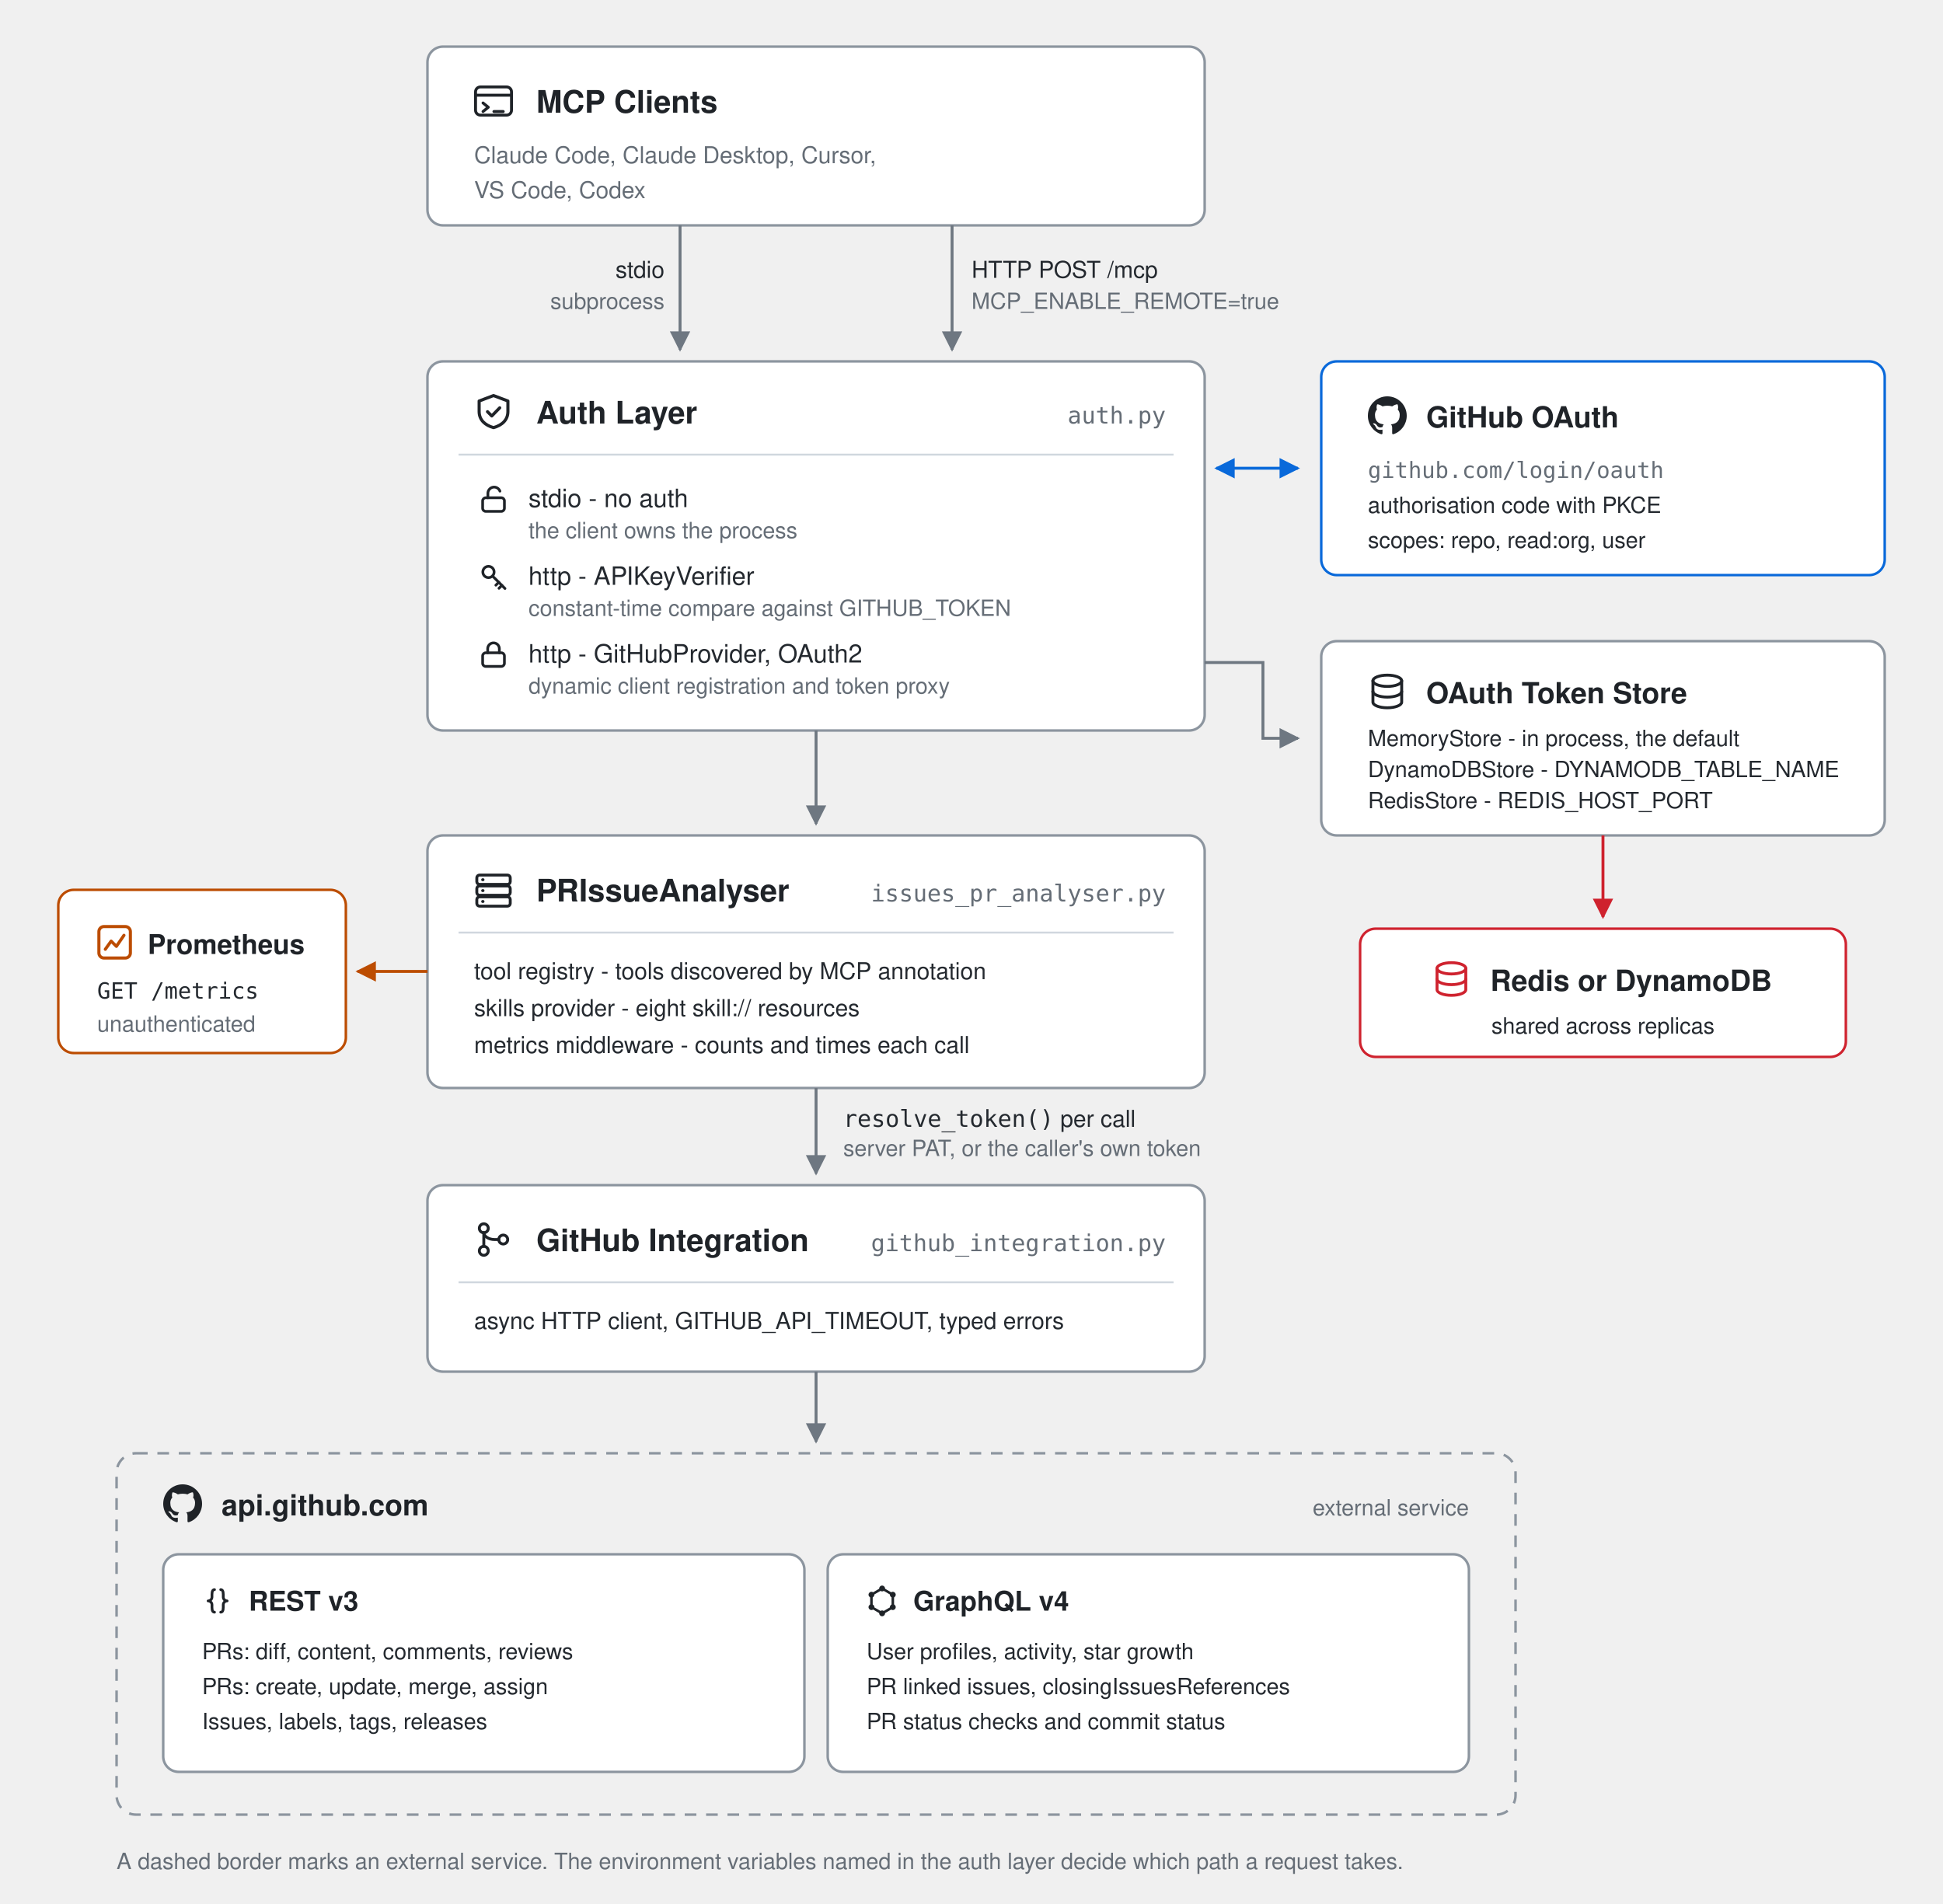
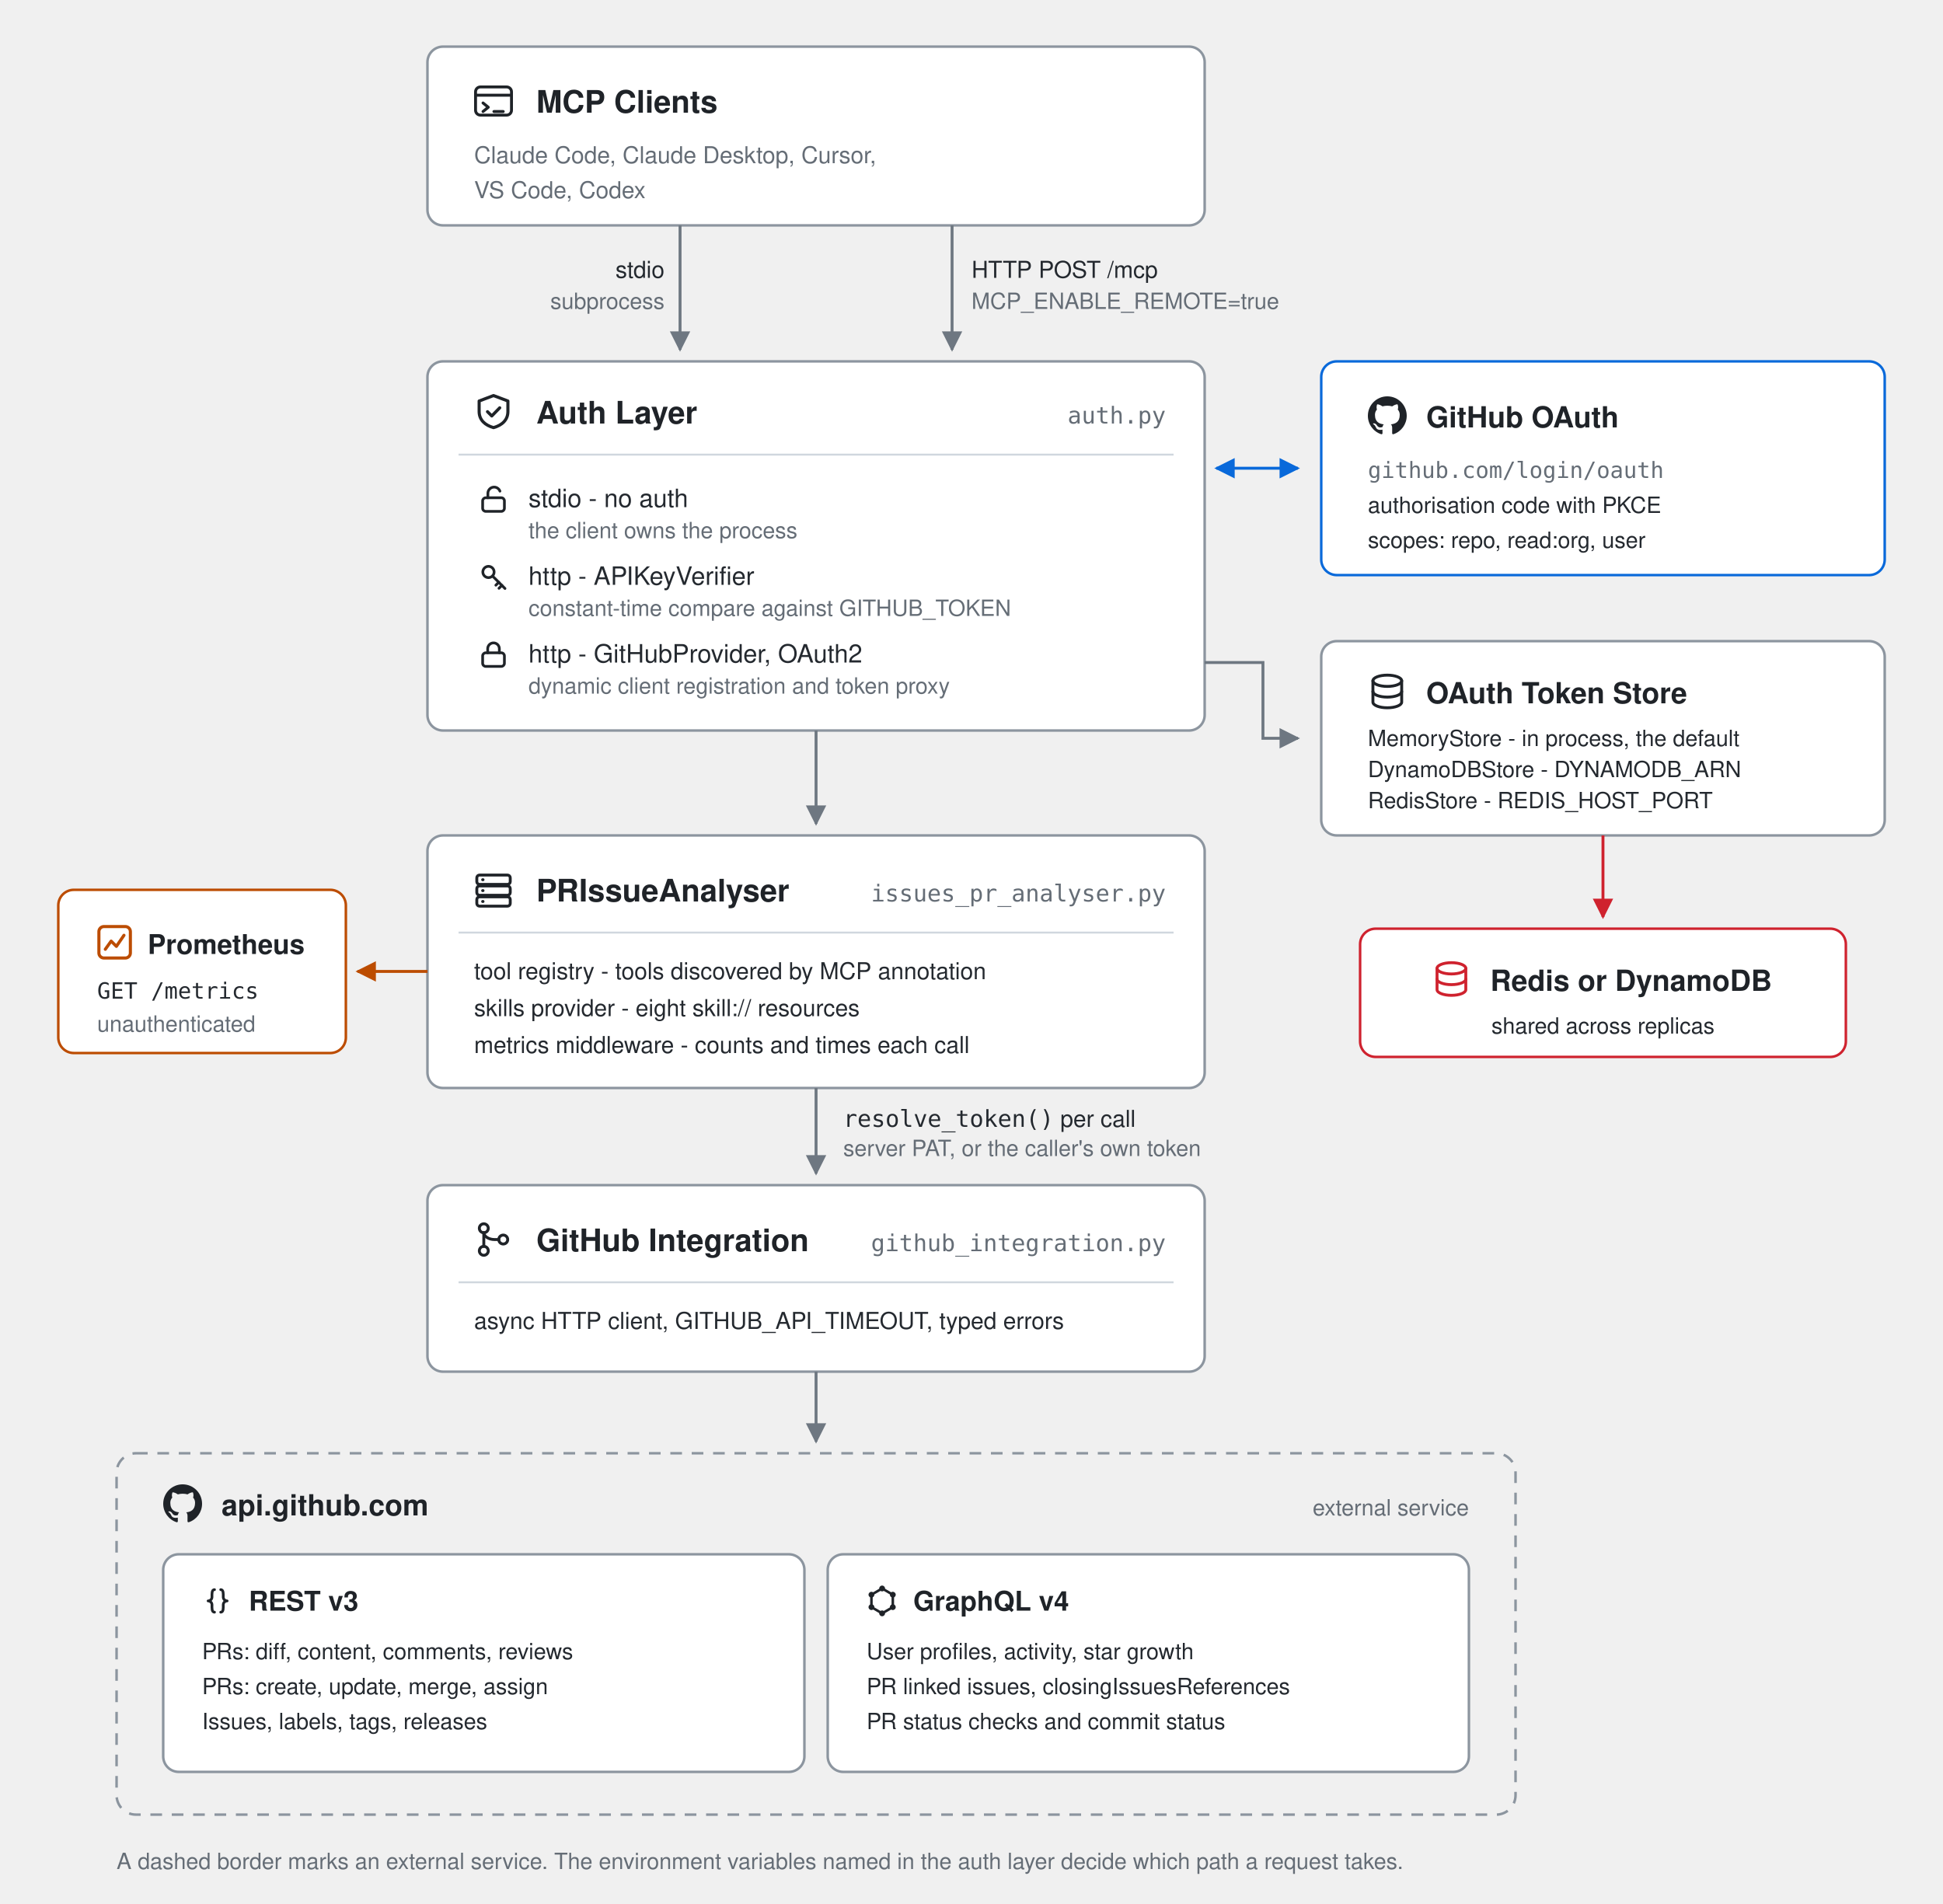
<svg xmlns="http://www.w3.org/2000/svg" viewBox="0 0 1000 980" width="1000" height="980" role="img" aria-labelledby="svgtitle svgdesc" font-family="ui-sans-serif, -apple-system, 'Segoe UI', Helvetica, Arial, sans-serif">
  <style>
    @media (prefers-color-scheme: dark) {
      .box     { fill: #161b22; stroke: #4b535d; }
      .boxdash { stroke: #768390; }
      .div     { stroke: #30363d; }
      .edge    { stroke: #768390; }
      .ah      { fill: #768390; }
      .t       { fill: #e6edf3; }
      .l       { fill: #c9d1d9; }
      .s       { fill: #9198a1; }
      .ic      { stroke: #c9d1d9; }
      .icf     { fill: #c9d1d9; }
      .gh      { fill: #e6edf3; }
      .o-s     { stroke: #f0883e; }
      .o-f     { fill: #f0883e; }
      .r-s     { stroke: #f85149; }
      .r-f     { fill: #f85149; }
      .b-s     { stroke: #58a6ff; }
      .b-f     { fill: #58a6ff; }
    }
  </style>
  <defs>
    <marker id="arw" viewBox="0 0 10 10" refX="9" refY="5" markerWidth="7" markerHeight="7" orient="auto-start-reverse">
      <path class="ah" fill="#6e7781" d="M0 0 L10 5 L0 10 z" />
    </marker>
    <marker id="arw-o" viewBox="0 0 10 10" refX="9" refY="5" markerWidth="7" markerHeight="7" orient="auto-start-reverse">
      <path class="o-f" fill="#bc4c00" d="M0 0 L10 5 L0 10 z" />
    </marker>
    <marker id="arw-r" viewBox="0 0 10 10" refX="9" refY="5" markerWidth="7" markerHeight="7" orient="auto-start-reverse">
      <path class="r-f" fill="#cf222e" d="M0 0 L10 5 L0 10 z" />
    </marker>
    <marker id="arw-b" viewBox="0 0 10 10" refX="9" refY="5" markerWidth="7" markerHeight="7" orient="auto-start-reverse">
      <path class="b-f" fill="#0969da" d="M0 0 L10 5 L0 10 z" />
    </marker>
  </defs>
  <rect class="box" x="220" y="24" width="400" height="92" rx="8" fill="#ffffff" stroke="#8c959f" stroke-width="1.3" />
  <g class="ic" transform="translate(244,42)" fill="none" stroke="#1f2328" stroke-width="1.5" stroke-linecap="round" stroke-linejoin="round">
    <rect x="0.75" y="2.75" width="18.5" height="14.5" rx="2.5" />
    <path d="M0.75 7 H19.25" />
    <path d="M4.6 11 L7.3 13.2 L4.6 15.4" />
    <path d="M10.2 15.4 H15" />
  </g>
  <text class="t" x="276" y="58" fill="#1f2328" font-size="16" font-weight="600">MCP Clients</text>
  <text class="s" x="244" y="84" fill="#656d76" font-size="12">Claude Code, Claude Desktop, Cursor,</text>
  <text class="s" x="244" y="102" fill="#656d76" font-size="12">VS Code, Codex</text>
  <path class="edge" d="M350 116 V180" fill="none" stroke="#6e7781" stroke-width="1.5" marker-end="url(#arw)" />
  <text class="l" x="342" y="143" text-anchor="end" fill="#24292f" font-size="12">stdio</text>
  <text class="s" x="342" y="159" text-anchor="end" fill="#656d76" font-size="11.5">subprocess</text>
  <path class="edge" d="M490 116 V180" fill="none" stroke="#6e7781" stroke-width="1.5" marker-end="url(#arw)" />
  <text class="l" x="500" y="143" fill="#24292f" font-size="12">HTTP POST /mcp</text>
  <text class="s" x="500" y="159" fill="#656d76" font-size="11.5">MCP_ENABLE_REMOTE=true</text>
  <rect class="box" x="220" y="186" width="400" height="190" rx="8" fill="#ffffff" stroke="#8c959f" stroke-width="1.3" />
  <g class="ic" transform="translate(244,202)" fill="none" stroke="#1f2328" stroke-width="1.6" stroke-linecap="round" stroke-linejoin="round">
    <path d="M10 1.6 L17.4 4.4 V9.8 c0 4.4-3.1 7.1-7.4 8.3 C5.7 16.9 2.6 14.2 2.6 9.8 V4.4 Z" />
    <path d="M6.9 9.9 L9.1 12.1 L13.2 7.9" />
  </g>
  <text class="t" x="276" y="218" fill="#1f2328" font-size="16" font-weight="600">Auth Layer</text>
  <text class="s" x="600" y="218" text-anchor="end" fill="#656d76" font-size="12" font-family="ui-monospace, SFMono-Regular, Menlo, monospace">auth.py</text>
  <path class="div" d="M236 234 H604" stroke="#d0d7de" stroke-width="1" />
  <g class="ic" transform="translate(246,249)" fill="none" stroke="#1f2328" stroke-width="1.4" stroke-linecap="round" stroke-linejoin="round">
    <rect x="2.4" y="7.2" width="11.2" height="7" rx="1.6" />
    <path d="M5.1 7.2 V4.9 a3.2 3.2 0 0 1 6.2-1.1" />
  </g>
  <text class="l" x="272" y="261" fill="#24292f" font-size="13">stdio - no auth</text>
  <text class="s" x="272" y="277" fill="#656d76" font-size="11.5">the client owns the process</text>
  <g class="ic" transform="translate(246,289)" fill="none" stroke="#1f2328" stroke-width="1.4" stroke-linecap="round" stroke-linejoin="round">
    <circle cx="5.4" cy="5.4" r="2.9" />
    <path d="M7.5 7.5 L13.9 13.9" />
    <path d="M10.7 10.7 L9.2 12.2" />
    <path d="M12.3 12.3 L10.8 13.8" />
  </g>
  <text class="l" x="272" y="301" fill="#24292f" font-size="13">http - APIKeyVerifier</text>
  <text class="s" x="272" y="317" fill="#656d76" font-size="11.5">constant-time compare against GITHUB_TOKEN</text>
  <g class="ic" transform="translate(246,329)" fill="none" stroke="#1f2328" stroke-width="1.4" stroke-linecap="round" stroke-linejoin="round">
    <rect x="2.4" y="7" width="11.2" height="7" rx="1.6" />
    <path d="M5 7 V4.9 a3 3 0 0 1 6 0 V7" />
  </g>
  <text class="l" x="272" y="341" fill="#24292f" font-size="13">http - GitHubProvider, OAuth2</text>
  <text class="s" x="272" y="357" fill="#656d76" font-size="11.5">dynamic client registration and token proxy</text>
  <path class="b-s" d="M626 241 H668" fill="none" stroke="#0969da" stroke-width="1.5" marker-start="url(#arw-b)" marker-end="url(#arw-b)" />
  <rect class="box b-s" x="680" y="186" width="290" height="110" rx="8" fill="#ffffff" stroke="#0969da" stroke-width="1.3" />
  <g class="gh" transform="translate(704,204) scale(1.25)" fill="#1f2328">
    <path d="M8 0c4.42 0 8 3.58 8 8a8.013 8.013 0 0 1-5.45 7.59c-.4.08-.55-.17-.55-.38 0-.27.01-1.13.01-2.2 0-.75-.25-1.23-.54-1.48 1.78-.2 3.65-.88 3.65-3.95 0-.88-.31-1.59-.82-2.15.08-.2.36-1.02-.08-2.12 0 0-.67-.22-2.2.82-.64-.18-1.32-.27-2-.27-.68 0-1.36.09-2 .27-1.53-1.03-2.2-.82-2.2-.82-.44 1.1-.16 1.92-.08 2.12-.51.56-.82 1.28-.82 2.15 0 3.06 1.86 3.75 3.64 3.95-.23.2-.44.55-.51 1.07-.46.21-1.61.55-2.33-.66-.15-.24-.6-.83-1.23-.82-.67.01-.27.38.01.53.34.19.73.9.82 1.13.16.45.68 1.31 2.69.94 0 .67.01 1.3.01 1.49 0 .21-.15.45-.55.38A7.995 7.995 0 0 1 0 8c0-4.42 3.58-8 8-8Z" />
  </g>
  <text class="t" x="734" y="220" fill="#1f2328" font-size="15" font-weight="600">GitHub OAuth</text>
  <text class="s" x="704" y="246" fill="#656d76" font-size="11.5" font-family="ui-monospace, SFMono-Regular, Menlo, monospace">github.com/login/oauth</text>
  <text class="l" x="704" y="264" fill="#24292f" font-size="11.5">authorisation code with PKCE</text>
  <text class="l" x="704" y="282" fill="#24292f" font-size="11.5">scopes: repo, read:org, user</text>
  <path class="edge" d="M620 341 H650 V380 H668" fill="none" stroke="#6e7781" stroke-width="1.5" marker-end="url(#arw)" />
  <rect class="box" x="680" y="330" width="290" height="100" rx="8" fill="#ffffff" stroke="#8c959f" stroke-width="1.3" />
  <g class="ic" transform="translate(704,346)" fill="none" stroke="#1f2328" stroke-width="1.5" stroke-linecap="round" stroke-linejoin="round">
    <ellipse cx="10" cy="4.4" rx="7.4" ry="2.9" />
    <path d="M2.6 4.4 V15.4 c0 1.6 3.3 2.9 7.4 2.9 s7.4-1.3 7.4-2.9 V4.4" />
    <path d="M2.6 9.9 c0 1.6 3.3 2.9 7.4 2.9 s7.4-1.3 7.4-2.9" />
  </g>
  <text class="t" x="734" y="362" fill="#1f2328" font-size="15" font-weight="600">OAuth Token Store</text>
  <text class="l" x="704" y="384" fill="#24292f" font-size="11.5">MemoryStore - in process, the default</text>
-   <text class="l" x="704" y="400" fill="#24292f" font-size="11.5">DynamoDBStore - DYNAMODB_TABLE_NAME</text>
+   <text class="l" x="704" y="400" fill="#24292f" font-size="11.5">DynamoDBStore - DYNAMODB_ARN</text>
  <text class="l" x="704" y="416" fill="#24292f" font-size="11.5">RedisStore - REDIS_HOST_PORT</text>
  <path class="r-s" d="M825 430 V472" fill="none" stroke="#cf222e" stroke-width="1.5" marker-end="url(#arw-r)" />
  <rect class="box r-s" x="700" y="478" width="250" height="66" rx="8" fill="#ffffff" stroke="#cf222e" stroke-width="1.3" />
  <g class="r-s" transform="translate(737,494)" fill="none" stroke="#cf222e" stroke-width="1.5" stroke-linecap="round" stroke-linejoin="round">
    <ellipse cx="10" cy="4.4" rx="7.4" ry="2.9" />
    <path d="M2.6 4.4 V15.4 c0 1.6 3.3 2.9 7.4 2.9 s7.4-1.3 7.4-2.9 V4.4" />
    <path d="M2.6 9.9 c0 1.6 3.3 2.9 7.4 2.9 s7.4-1.3 7.4-2.9" />
  </g>
  <text class="t" x="767" y="510" fill="#1f2328" font-size="15" font-weight="600">Redis or DynamoDB</text>
  <text class="l" x="825" y="532" text-anchor="middle" fill="#24292f" font-size="11.5">shared across replicas</text>
  <path class="edge" d="M420 376 V424" fill="none" stroke="#6e7781" stroke-width="1.5" marker-end="url(#arw)" />
  <rect class="box" x="220" y="430" width="400" height="130" rx="8" fill="#ffffff" stroke="#8c959f" stroke-width="1.3" />
  <g class="ic" transform="translate(244,448)" fill="none" stroke="#1f2328" stroke-width="1.5" stroke-linecap="round" stroke-linejoin="round">
    <rect x="1.4" y="2.4" width="17.2" height="4.8" rx="1.4" />
    <rect x="1.4" y="8" width="17.2" height="4.8" rx="1.4" />
    <rect x="1.4" y="13.6" width="17.2" height="4.8" rx="1.4" />
    <path d="M4.4 4.8 H4.6 M4.4 10.4 H4.6 M4.4 16 H4.6" />
  </g>
  <text class="t" x="276" y="464" fill="#1f2328" font-size="16" font-weight="600">PRIssueAnalyser</text>
  <text class="s" x="600" y="464" text-anchor="end" fill="#656d76" font-size="12" font-family="ui-monospace, SFMono-Regular, Menlo, monospace">issues_pr_analyser.py</text>
  <path class="div" d="M236 480 H604" stroke="#d0d7de" stroke-width="1" />
  <text class="l" x="244" y="504" fill="#24292f" font-size="12">tool registry - tools discovered by MCP annotation</text>
  <text class="l" x="244" y="523" fill="#24292f" font-size="12">skills provider - eight skill:// resources</text>
  <text class="l" x="244" y="542" fill="#24292f" font-size="12">metrics middleware - counts and times each call</text>
  <path class="o-s" d="M220 500 H184" fill="none" stroke="#bc4c00" stroke-width="1.5" marker-end="url(#arw-o)" />
  <rect class="box o-s" x="30" y="458" width="148" height="84" rx="8" fill="#ffffff" stroke="#bc4c00" stroke-width="1.3" />
  <g class="o-s" transform="translate(50,476)" fill="none" stroke="#bc4c00" stroke-width="1.6" stroke-linecap="round" stroke-linejoin="round">
    <rect x="0.9" y="0.9" width="16.2" height="16.2" rx="2.6" />
    <path d="M4.2 12.6 L7.2 8.4 L9.9 11.1 L13.8 5.4" />
  </g>
  <text class="t" x="76" y="491" fill="#1f2328" font-size="14" font-weight="600">Prometheus</text>
  <text class="l" x="50" y="514" fill="#24292f" font-size="11.5" font-family="ui-monospace, SFMono-Regular, Menlo, monospace">GET /metrics</text>
  <text class="s" x="50" y="531" fill="#656d76" font-size="11.5">unauthenticated</text>
  <path class="edge" d="M420 560 V604" fill="none" stroke="#6e7781" stroke-width="1.5" marker-end="url(#arw)" />
  <text class="l" x="434" y="580" fill="#24292f" font-size="12">
    <tspan font-family="ui-monospace, SFMono-Regular, Menlo, monospace">resolve_token()</tspan> per call</text>
  <text class="s" x="434" y="595" fill="#656d76" font-size="11.5">server PAT, or the caller's own token</text>
  <rect class="box" x="220" y="610" width="400" height="96" rx="8" fill="#ffffff" stroke="#8c959f" stroke-width="1.3" />
  <g class="ic" transform="translate(244,628)" fill="none" stroke="#1f2328" stroke-width="1.5" stroke-linecap="round" stroke-linejoin="round">
    <circle cx="5" cy="4.2" r="2.3" />
    <circle cx="5" cy="15.8" r="2.3" />
    <circle cx="15" cy="10" r="2.3" />
    <path d="M5 6.5 V13.5" />
    <path d="M12.7 10 H10.5 C7.4 10 5 8.2 5 6.5" />
  </g>
  <text class="t" x="276" y="644" fill="#1f2328" font-size="16" font-weight="600">GitHub Integration</text>
  <text class="s" x="600" y="644" text-anchor="end" fill="#656d76" font-size="12" font-family="ui-monospace, SFMono-Regular, Menlo, monospace">github_integration.py</text>
  <path class="div" d="M236 660 H604" stroke="#d0d7de" stroke-width="1" />
  <text class="l" x="244" y="684" fill="#24292f" font-size="12">async HTTP client, GITHUB_API_TIMEOUT, typed errors</text>
  <path class="edge" d="M420 706 V742" fill="none" stroke="#6e7781" stroke-width="1.5" marker-end="url(#arw)" />
  <rect class="boxdash" x="60" y="748" width="720" height="186" rx="10" fill="none" stroke="#8c959f" stroke-width="1.3" stroke-dasharray="6 5" />
  <g class="gh" transform="translate(84,764) scale(1.25)" fill="#1f2328">
    <path d="M8 0c4.42 0 8 3.58 8 8a8.013 8.013 0 0 1-5.45 7.59c-.4.08-.55-.17-.55-.38 0-.27.01-1.13.01-2.2 0-.75-.25-1.23-.54-1.48 1.78-.2 3.65-.88 3.65-3.95 0-.88-.31-1.59-.82-2.15.08-.2.36-1.02-.08-2.12 0 0-.67-.22-2.2.82-.64-.18-1.32-.27-2-.27-.68 0-1.36.09-2 .27-1.53-1.03-2.2-.82-2.2-.82-.44 1.1-.16 1.92-.08 2.12-.51.56-.82 1.28-.82 2.15 0 3.06 1.86 3.75 3.64 3.95-.23.2-.44.55-.51 1.07-.46.21-1.61.55-2.33-.66-.15-.24-.6-.83-1.23-.82-.67.01-.27.38.01.53.34.19.73.9.82 1.13.16.45.68 1.31 2.69.94 0 .67.01 1.3.01 1.49 0 .21-.15.45-.55.38A7.995 7.995 0 0 1 0 8c0-4.42 3.58-8 8-8Z" />
  </g>
  <text class="t" x="114" y="780" fill="#1f2328" font-size="15" font-weight="600">api.github.com</text>
  <text class="s" x="756" y="780" text-anchor="end" fill="#656d76" font-size="11.5">external service</text>
  <rect class="box" x="84" y="800" width="330" height="112" rx="8" fill="#ffffff" stroke="#8c959f" stroke-width="1.3" />
  <g class="ic" transform="translate(104,816)" fill="none" stroke="#1f2328" stroke-width="1.4" stroke-linecap="round" stroke-linejoin="round">
    <path d="M6.4 2.2 C4.9 2.2 5.1 4.4 5.1 6 C5.1 7.1 4.2 8 3.1 8 C4.2 8 5.1 8.9 5.1 10 C5.1 11.6 4.9 13.8 6.4 13.8" />
    <path d="M9.6 2.2 C11.1 2.2 10.9 4.4 10.9 6 C10.9 7.1 11.8 8 12.9 8 C11.8 8 10.9 8.9 10.9 10 C10.9 11.6 11.1 13.8 9.6 13.8" />
  </g>
  <text class="t" x="128" y="829" fill="#1f2328" font-size="14" font-weight="600">REST v3</text>
  <text class="l" x="104" y="854" fill="#24292f" font-size="11.5">PRs: diff, content, comments, reviews</text>
  <text class="l" x="104" y="872" fill="#24292f" font-size="11.5">PRs: create, update, merge, assign</text>
  <text class="l" x="104" y="890" fill="#24292f" font-size="11.5">Issues, labels, tags, releases</text>
  <rect class="box" x="426" y="800" width="330" height="112" rx="8" fill="#ffffff" stroke="#8c959f" stroke-width="1.3" />
  <g transform="translate(446,816)">
    <path class="ic" d="M8 1.6 L13.5 4.8 V11.2 L8 14.4 L2.5 11.2 V4.8 Z" fill="none" stroke="#1f2328" stroke-width="1.3" stroke-linejoin="round" />
    <g class="icf" fill="#1f2328">
      <circle cx="8" cy="1.6" r="1.5" />
      <circle cx="13.5" cy="4.8" r="1.5" />
      <circle cx="13.5" cy="11.2" r="1.5" />
      <circle cx="8" cy="14.4" r="1.5" />
      <circle cx="2.5" cy="11.2" r="1.5" />
      <circle cx="2.5" cy="4.8" r="1.5" />
    </g>
  </g>
  <text class="t" x="470" y="829" fill="#1f2328" font-size="14" font-weight="600">GraphQL v4</text>
  <text class="l" x="446" y="854" fill="#24292f" font-size="11.5">User profiles, activity, star growth</text>
  <text class="l" x="446" y="872" fill="#24292f" font-size="11.5">PR linked issues, closingIssuesReferences</text>
  <text class="l" x="446" y="890" fill="#24292f" font-size="11.5">PR status checks and commit status</text>
  <text class="s" x="60" y="962" fill="#656d76" font-size="11.5">A dashed border marks an external service. The environment variables named in the auth layer decide which path a request takes.</text>
</svg>
